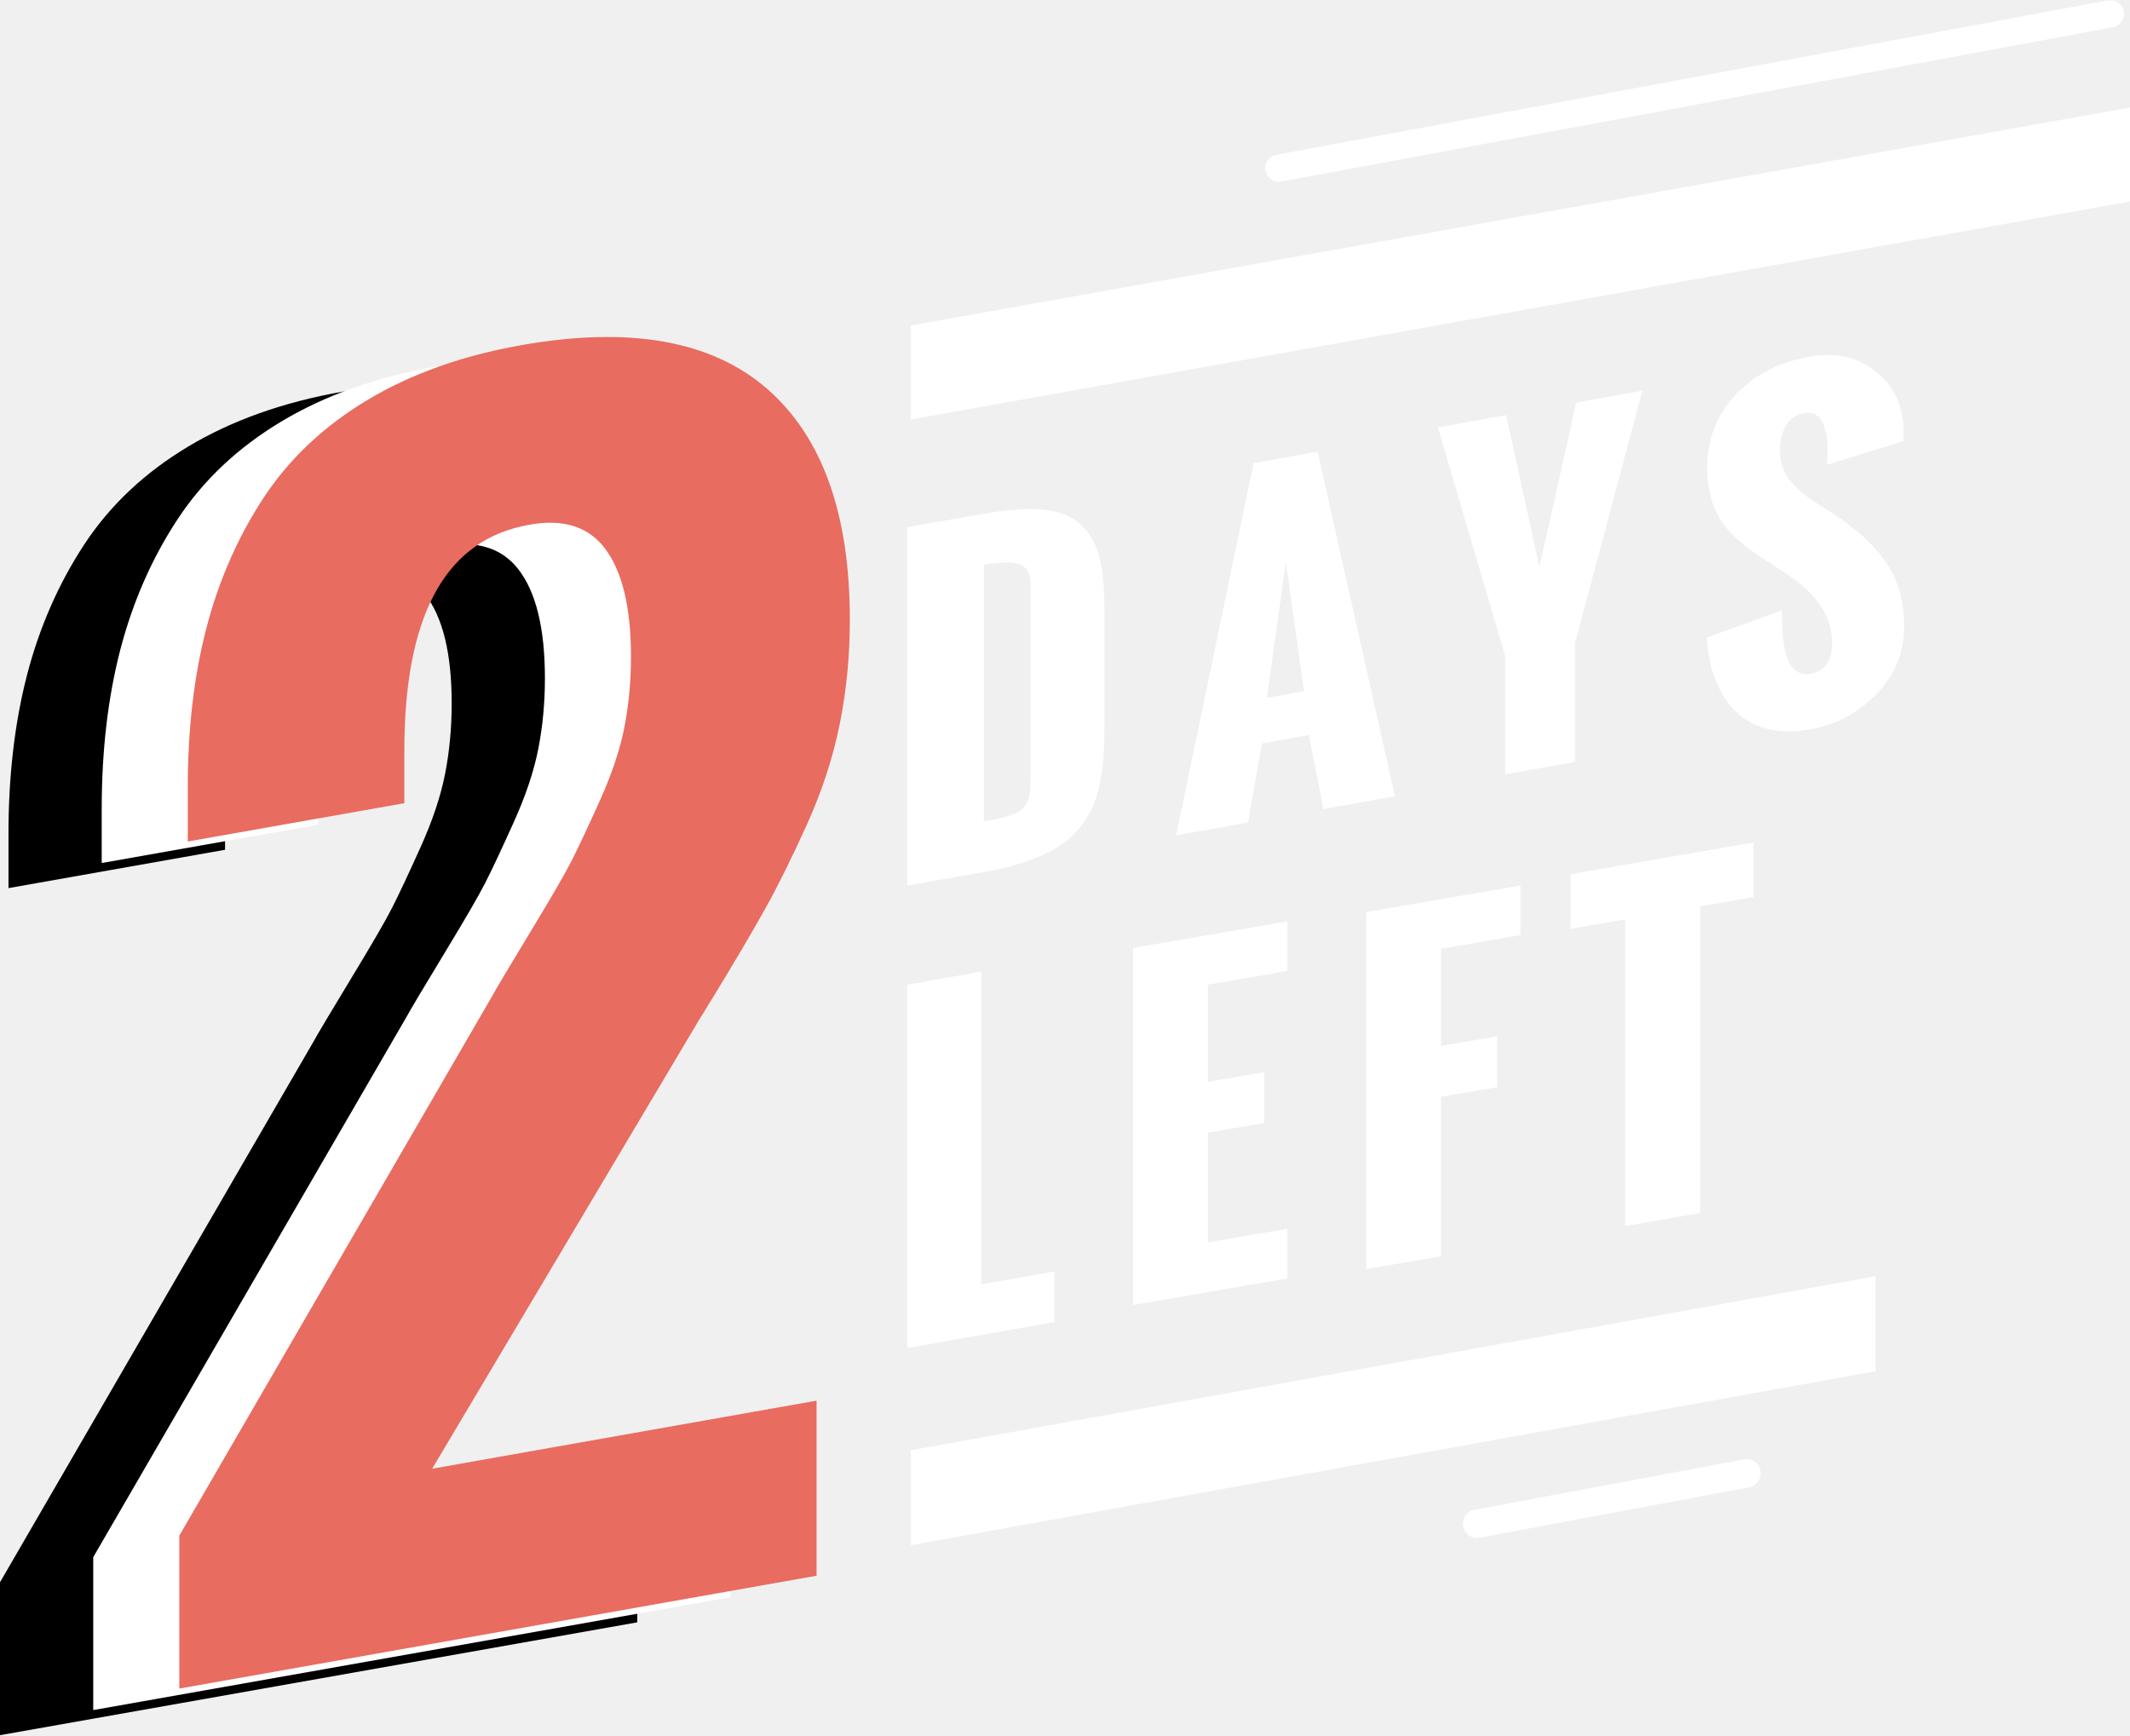
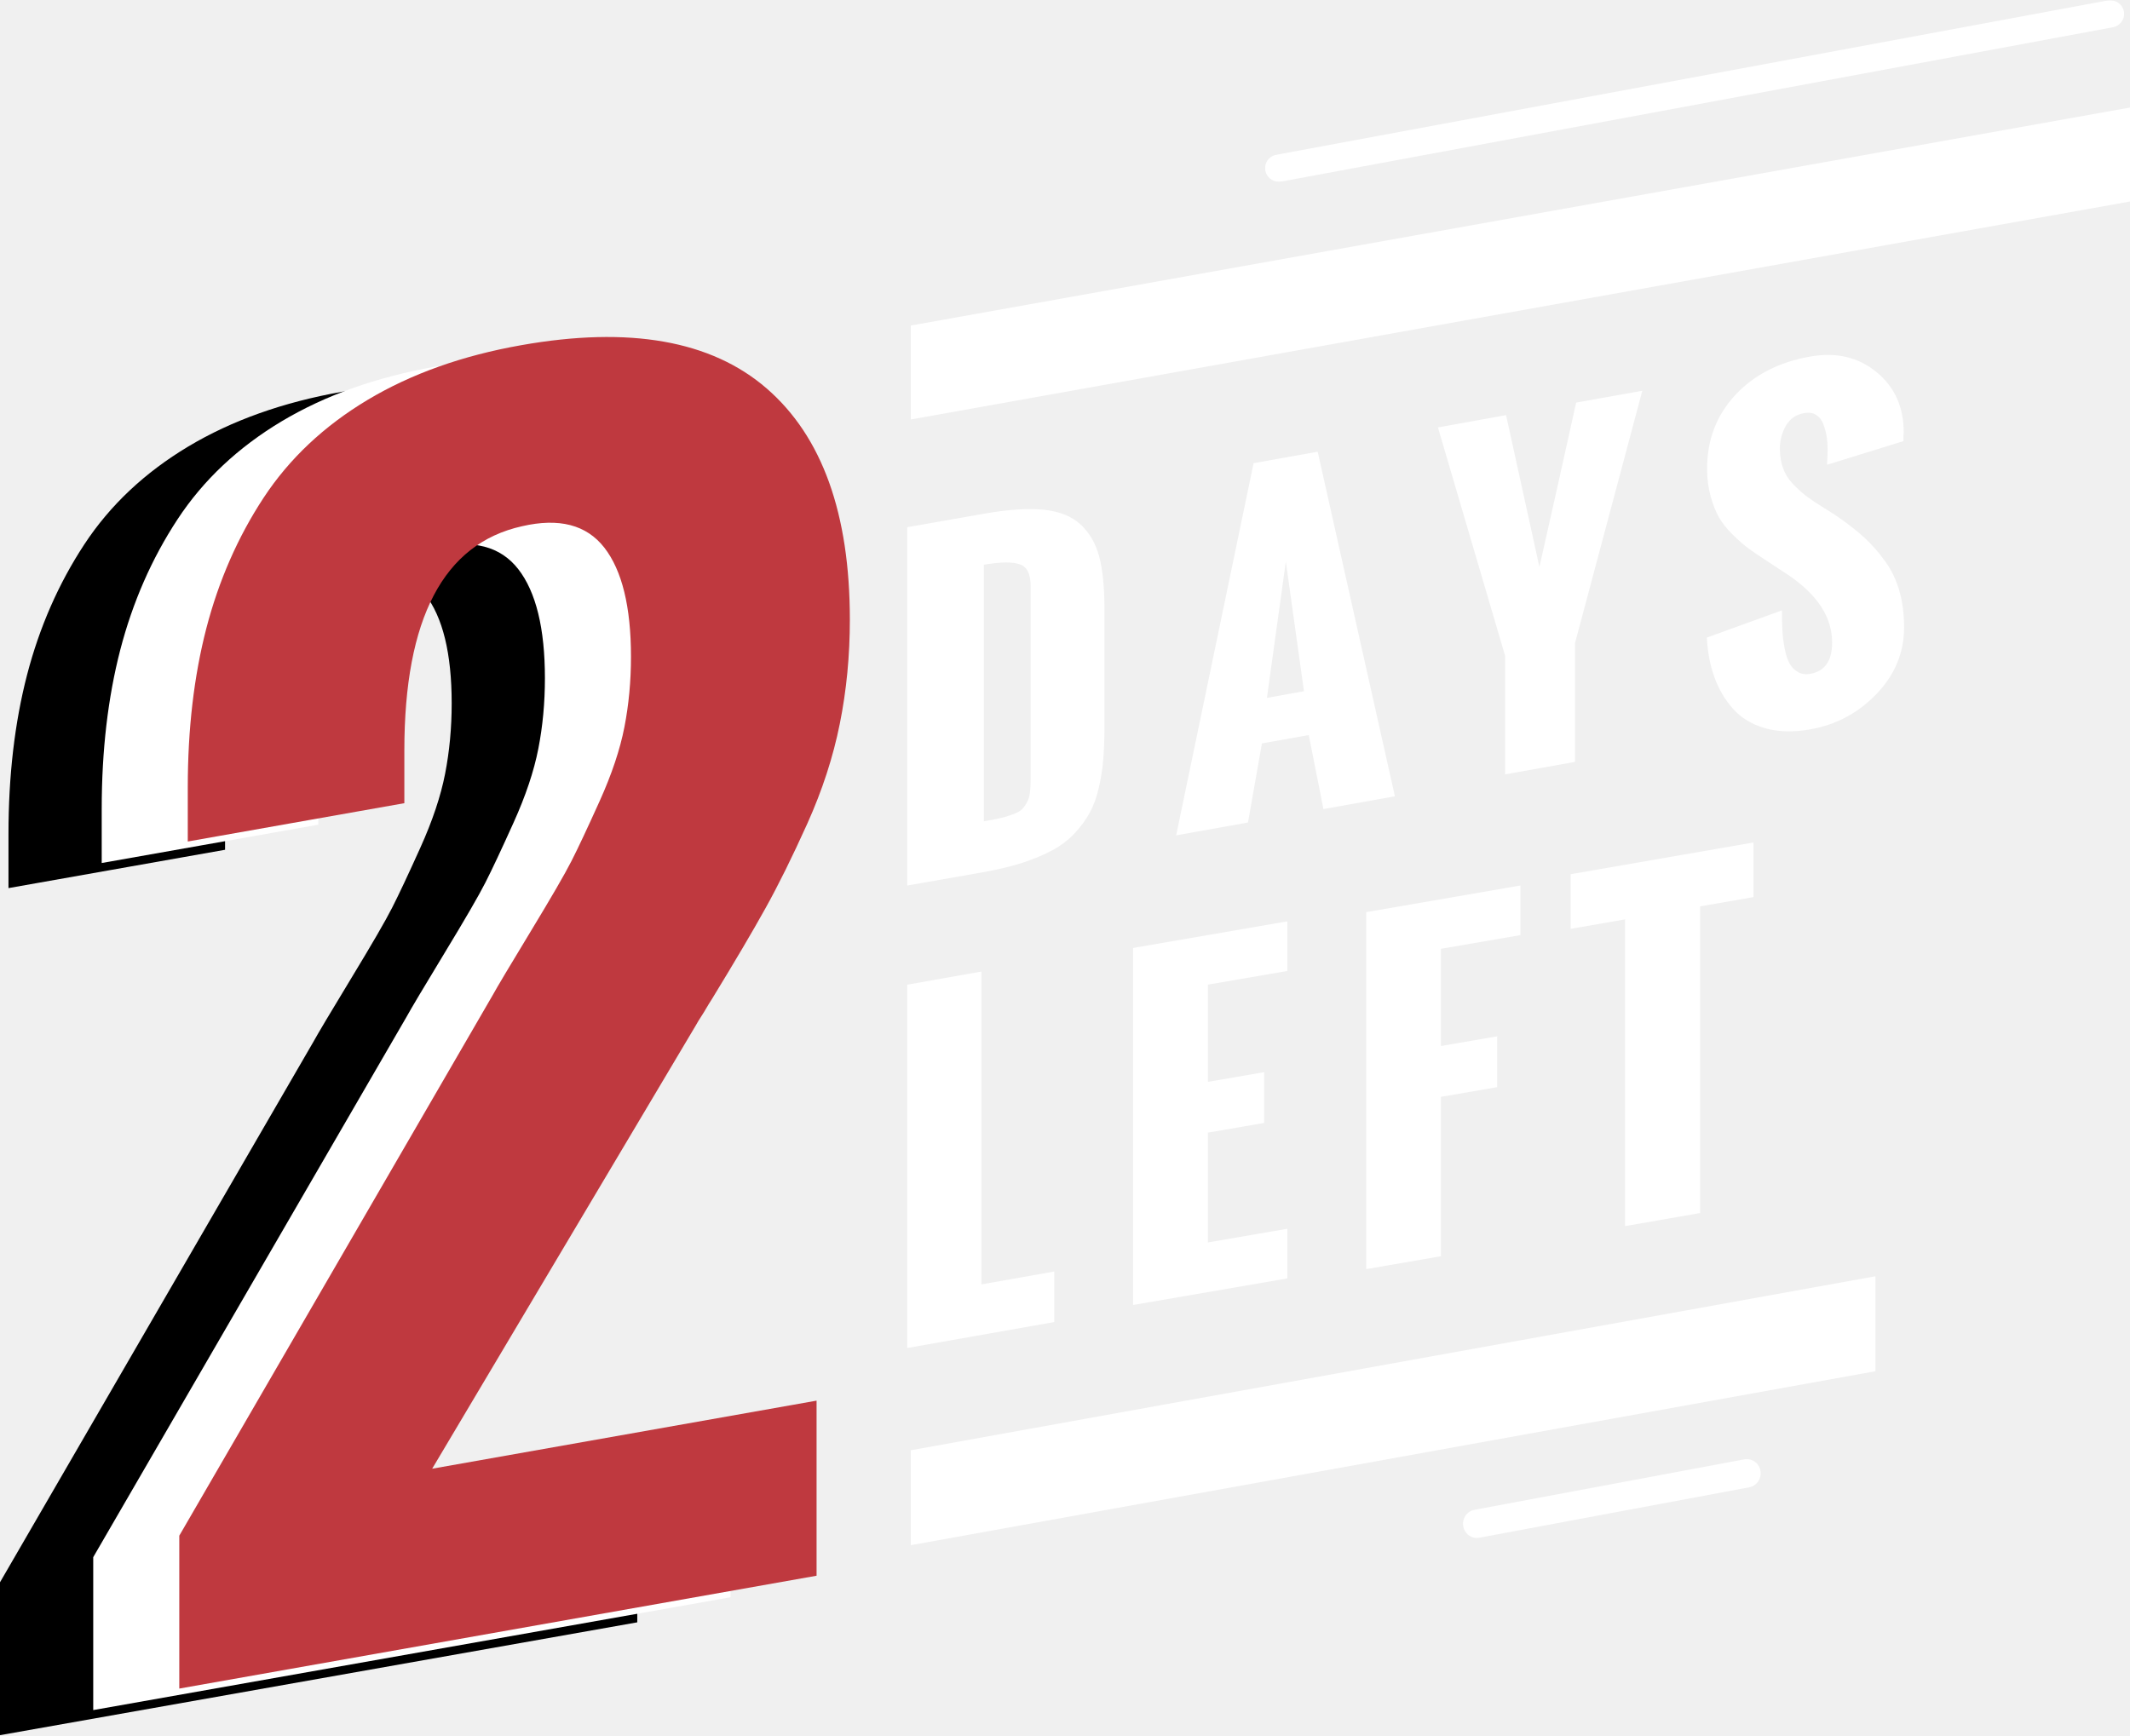
<svg xmlns="http://www.w3.org/2000/svg" xmlns:xlink="http://www.w3.org/1999/xlink" width="594px" height="484px" viewBox="0 0 594 484" version="1.1">
  <defs>
    <polygon id="path-1" points="0.8 0.082 240.366 0.082 240.366 50.694 0.8 50.694" />
  </defs>
  <g id="Page-2" stroke="none" stroke-width="1" fill="none" fill-rule="evenodd">
    <g id="Desktop-Copy-8" transform="translate(-227, -139)">
      <g id="Group" transform="translate(227, 139)">
        <g id="Group-33" transform="translate(253, 0)">
          <path d="M21.359,229.092 C23.314,228.755 24.874,228.458 25.997,228.193 C27.131,227.937 28.264,227.6 29.387,227.181 C30.521,226.752 31.353,226.323 31.883,225.853 C32.403,225.353 32.892,224.699 33.349,223.892 C33.797,223.075 34.098,222.135 34.223,221.082 C34.358,220.04 34.42,218.763 34.42,217.251 L34.42,163.434 C34.42,160.135 33.433,158.132 31.436,157.428 C29.429,156.682 26.07,156.723 21.359,157.519 L21.359,229.092 Z M0,247 L0,147.058 L21.255,143.319 C28.046,142.124 33.62,141.736 38.008,142.175 C42.407,142.625 45.839,143.994 48.355,146.302 C50.861,148.632 52.598,151.645 53.555,155.313 C54.522,159.011 55,163.812 55,169.778 L55,202.53 C55,206.096 54.886,209.212 54.667,211.888 C54.438,214.595 54.022,217.251 53.388,219.897 C52.775,222.553 51.912,224.842 50.84,226.783 C49.769,228.744 48.386,230.614 46.691,232.432 C44.996,234.24 42.948,235.803 40.566,237.121 C38.164,238.408 35.367,239.594 32.133,240.656 C28.919,241.678 25.207,242.577 21.027,243.312 L0,247 Z" id="Fill-8" fill="#FFFFFF" />
          <path d="M100.309,194.667 L110.64,192.807 L105.587,156.63 L100.309,194.667 Z M75,233 L96.592,129.198 L114.469,126 L136,222.109 L116.072,225.675 L111.978,205.027 L98.92,207.356 L95.03,229.424 L75,233 Z" id="Fill-10" fill="#FFFFFF" />
          <path d="M166.725,216 L166.725,182.899 L148,119.225 L167,115.796 L176.301,158.14 C177.453,153.124 179.174,145.458 181.456,135.213 C183.749,124.947 185.45,117.311 186.55,112.296 L205,109 L186.224,179.409 L186.224,212.51 L166.725,216 Z" id="Fill-12" fill="#FFFFFF" />
          <path d="M223,177.842 L243.934,170.257 C243.934,172.278 243.976,174.054 244.049,175.616 C244.122,177.158 244.31,178.812 244.643,180.578 C244.956,182.344 245.394,183.763 245.947,184.855 C246.489,185.927 247.261,186.774 248.263,187.377 C249.274,188 250.453,188.194 251.819,187.959 C255.887,187.244 257.932,184.345 257.932,179.24 C257.932,172.227 253.916,165.979 245.853,160.487 L239.449,156.281 C237.415,154.964 235.798,153.851 234.578,152.953 C233.357,152.075 231.939,150.819 230.291,149.206 C228.653,147.603 227.37,146.011 226.442,144.418 C225.514,142.826 224.721,140.835 224.064,138.497 C223.396,136.118 223.063,133.546 223.063,130.769 C223.063,122.673 225.691,115.813 230.948,110.157 C236.205,104.532 243.173,100.969 251.872,99.448 C259.079,98.172 265.233,99.622 270.292,103.777 C275.361,107.901 277.896,113.526 277.896,120.632 L277.833,121.367 L277.833,123.041 L256.513,129.636 C256.513,129.227 256.544,128.584 256.607,127.717 C256.659,126.839 256.68,126.124 256.68,125.562 C256.68,124.235 256.597,122.969 256.409,121.785 C256.221,120.591 255.898,119.427 255.47,118.284 C255.032,117.14 254.364,116.293 253.457,115.721 C252.55,115.149 251.454,115.007 250.161,115.221 C247.908,115.609 246.197,116.773 245.06,118.712 C243.934,120.662 243.36,122.806 243.36,125.175 C243.36,127.237 243.684,129.136 244.351,130.84 C245.008,132.535 246.02,134.036 247.366,135.383 C248.711,136.71 249.942,137.813 251.068,138.63 C252.205,139.477 253.718,140.488 255.616,141.652 C257.504,142.815 258.85,143.683 259.642,144.245 C262.542,146.246 264.993,148.195 267.006,150.043 C269.009,151.891 270.897,154.035 272.68,156.516 C274.464,158.986 275.799,161.732 276.675,164.815 C277.562,167.868 278,171.257 278,174.994 C278,181.997 275.455,188.173 270.354,193.523 C265.254,198.862 259.058,202.18 251.757,203.456 C247.032,204.283 242.828,204.17 239.167,203.098 C235.496,202.037 232.544,200.24 230.291,197.708 C228.048,195.176 226.306,192.246 225.107,188.898 C223.897,185.57 223.198,181.884 223,177.842" id="Fill-14" fill="#FFFFFF" />
          <polygon id="Fill-16" fill="#FFFFFF" points="0 376 0 274.667 20.678 271 20.678 358.267 41 354.673 41 368.76" />
          <polygon id="Fill-18" fill="#FFFFFF" points="63 364 63 264.42 106 257 106 270.832 83.847 274.648 83.847 301.772 99.532 299.065 99.532 313.223 83.847 315.93 83.847 346.565 106 342.749 106 356.591" />
          <polygon id="Fill-20" fill="#FFFFFF" points="128 354 128 254.43 171 247 171 260.832 148.852 264.648 148.852 291.772 164.531 289.065 164.531 303.243 148.852 305.94 148.852 350.397" />
          <polygon id="Fill-22" fill="#FFFFFF" points="200.188 342 200.188 256.445 185 259.082 185 243.848 236 235 236 250.234 221.119 252.809 221.119 338.354" />
          <polygon id="Fill-24" fill="#FFFFFF" points="341 56.203 1 117 1 90.807 341 30" />
          <polygon id="Fill-26" fill="#FFFFFF" points="270 382.477 1 431 1 404.533 270 356" />
          <g id="Group-30" transform="translate(99, 0)">
            <mask id="mask-2" fill="white">
              <use xlink:href="#path-1" />
            </mask>
            <g id="Clip-29" />
            <path d="M4.634,50.694 C2.823,50.694 1.217,49.419 0.867,47.593 C0.476,45.543 1.845,43.554 3.934,43.177 L235.822,0.122 C237.932,-0.173 239.888,1.112 240.299,3.172 C240.691,5.222 239.311,7.211 237.232,7.599 L5.334,50.643 C5.098,50.684 4.861,50.694 4.634,50.694" id="Fill-28" fill="#FFFFFF" mask="url(#mask-2)" />
          </g>
          <path d="M158.836,429 C157.011,429 155.393,427.651 155.063,425.738 C154.682,423.602 156.063,421.531 158.156,421.148 L233.474,407.059 C235.566,406.687 237.566,408.101 237.937,410.236 C238.318,412.404 236.927,414.454 234.845,414.847 L159.516,428.926 C159.289,428.968 159.052,429 158.836,429" id="Fill-31" fill="#FFFFFF" />
        </g>
        <g id="Group-7" transform="translate(0, 94)">
          <path d="M0,390 L0,347.35 L87.347,196.681 C88.646,194.323 92.167,188.405 97.927,178.907 C103.668,169.447 107.489,162.875 109.351,159.199 C111.222,155.532 113.841,149.951 117.225,142.445 C120.61,134.958 122.908,128.077 124.13,121.822 C125.352,115.548 125.963,109.024 125.963,102.201 C125.963,88.266 123.48,78.114 118.525,71.744 C113.56,65.373 105.898,63.391 95.561,65.787 C73.693,70.647 62.763,91.49 62.763,128.318 L62.763,143.032 L2.366,153.723 L2.366,138.595 C2.366,122.371 4.092,107.609 7.535,94.281 C11.007,80.934 16.321,68.808 23.507,57.857 C30.693,46.916 40.371,37.812 52.513,30.537 C64.664,23.272 78.939,18.191 95.328,15.285 C125.527,9.944 148.355,13.966 163.823,27.362 C179.271,40.767 187,62.246 187,91.817 C187,101.912 186.069,111.603 184.197,120.889 C182.335,130.175 179.31,139.452 175.149,148.719 C170.97,157.986 167.081,165.858 163.483,172.325 C159.895,178.782 154.93,187.202 148.607,197.556 C147.889,198.682 147.346,199.558 146.987,200.193 C146.629,200.828 146.163,201.579 145.591,202.464 C145.009,203.35 144.505,204.187 144.078,204.966 L70.521,328.681 L177.719,309.685 L177.719,358.523 L0,390 Z" id="Fill-1" fill="#000000" />
          <path d="M26,383 L26,340.35 L113.347,189.681 C114.646,187.323 118.167,181.405 123.927,171.907 C129.668,162.447 133.489,155.875 135.351,152.199 C137.222,148.532 139.841,142.951 143.225,135.445 C146.61,127.958 148.908,121.077 150.13,114.822 C151.352,108.548 151.963,102.024 151.963,95.201 C151.963,81.266 149.48,71.114 144.525,64.744 C139.56,58.373 131.898,56.391 121.561,58.787 C99.693,63.647 88.763,84.49 88.763,121.318 L88.763,136.032 L28.366,146.723 L28.366,131.595 C28.366,115.371 30.092,100.609 33.535,87.281 C37.007,73.934 42.321,61.808 49.507,50.857 C56.693,39.916 66.371,30.812 78.513,23.537 C90.664,16.272 104.939,11.191 121.328,8.285 C151.527,2.944 174.355,6.966 189.823,20.362 C205.271,33.767 213,55.246 213,84.817 C213,94.912 212.069,104.603 210.197,113.889 C208.335,123.175 205.31,132.452 201.149,141.719 C196.97,150.986 193.081,158.858 189.483,165.325 C185.895,171.782 180.93,180.202 174.607,190.556 C173.889,191.682 173.346,192.558 172.987,193.193 C172.629,193.828 172.163,194.579 171.591,195.464 C171.009,196.35 170.505,197.187 170.078,197.966 L96.521,321.681 L203.719,302.685 L203.719,351.523 L26,383 Z" id="Fill-3" fill="#FFFFFF" />
-           <path d="M50,377 L50,334.351 L137.347,183.673 C138.646,181.316 142.167,175.407 147.927,165.909 C153.668,156.44 157.489,149.868 159.351,146.201 C161.222,142.535 163.841,136.944 167.225,129.448 C170.61,121.951 172.908,115.071 174.13,108.816 C175.352,102.551 175.963,96.017 175.963,89.194 C175.963,75.27 173.48,65.118 168.525,58.747 C163.56,52.377 155.898,50.385 145.561,52.79 C123.693,57.65 112.763,78.494 112.763,115.321 L112.763,130.035 L52.366,140.726 L52.366,125.589 C52.366,109.374 54.092,94.603 57.535,81.284 C61.007,67.937 66.321,55.802 73.507,44.851 C80.693,33.92 90.371,24.816 102.513,17.541 C114.664,10.276 128.939,5.185 145.328,2.289 C175.527,-3.062 198.355,0.97 213.823,14.366 C229.271,27.761 237,49.249 237,78.821 C237,88.915 236.069,98.596 234.197,107.882 C232.335,117.178 229.31,126.445 225.149,135.712 C220.97,144.979 217.081,152.851 213.483,159.317 C209.895,165.784 204.93,174.204 198.607,184.559 C197.889,185.685 197.346,186.551 196.987,187.186 C196.629,187.821 196.163,188.581 195.591,189.466 C195.009,190.352 194.505,191.179 194.078,191.959 L120.521,315.672 L227.719,296.686 L227.719,345.523 L50,377 Z" id="Fill-5" fill="#E86C60" />
+           <path d="M50,377 L50,334.351 L137.347,183.673 C138.646,181.316 142.167,175.407 147.927,165.909 C153.668,156.44 157.489,149.868 159.351,146.201 C161.222,142.535 163.841,136.944 167.225,129.448 C170.61,121.951 172.908,115.071 174.13,108.816 C175.352,102.551 175.963,96.017 175.963,89.194 C175.963,75.27 173.48,65.118 168.525,58.747 C163.56,52.377 155.898,50.385 145.561,52.79 C123.693,57.65 112.763,78.494 112.763,115.321 L112.763,130.035 L52.366,140.726 L52.366,125.589 C52.366,109.374 54.092,94.603 57.535,81.284 C61.007,67.937 66.321,55.802 73.507,44.851 C80.693,33.92 90.371,24.816 102.513,17.541 C114.664,10.276 128.939,5.185 145.328,2.289 C175.527,-3.062 198.355,0.97 213.823,14.366 C229.271,27.761 237,49.249 237,78.821 C237,88.915 236.069,98.596 234.197,107.882 C232.335,117.178 229.31,126.445 225.149,135.712 C220.97,144.979 217.081,152.851 213.483,159.317 C209.895,165.784 204.93,174.204 198.607,184.559 C197.889,185.685 197.346,186.551 196.987,187.186 C196.629,187.821 196.163,188.581 195.591,189.466 C195.009,190.352 194.505,191.179 194.078,191.959 L120.521,315.672 L227.719,296.686 L227.719,345.523 L50,377 Z" id="Fill-5" fill="#BF393F" />
        </g>
      </g>
    </g>
  </g>
</svg>
